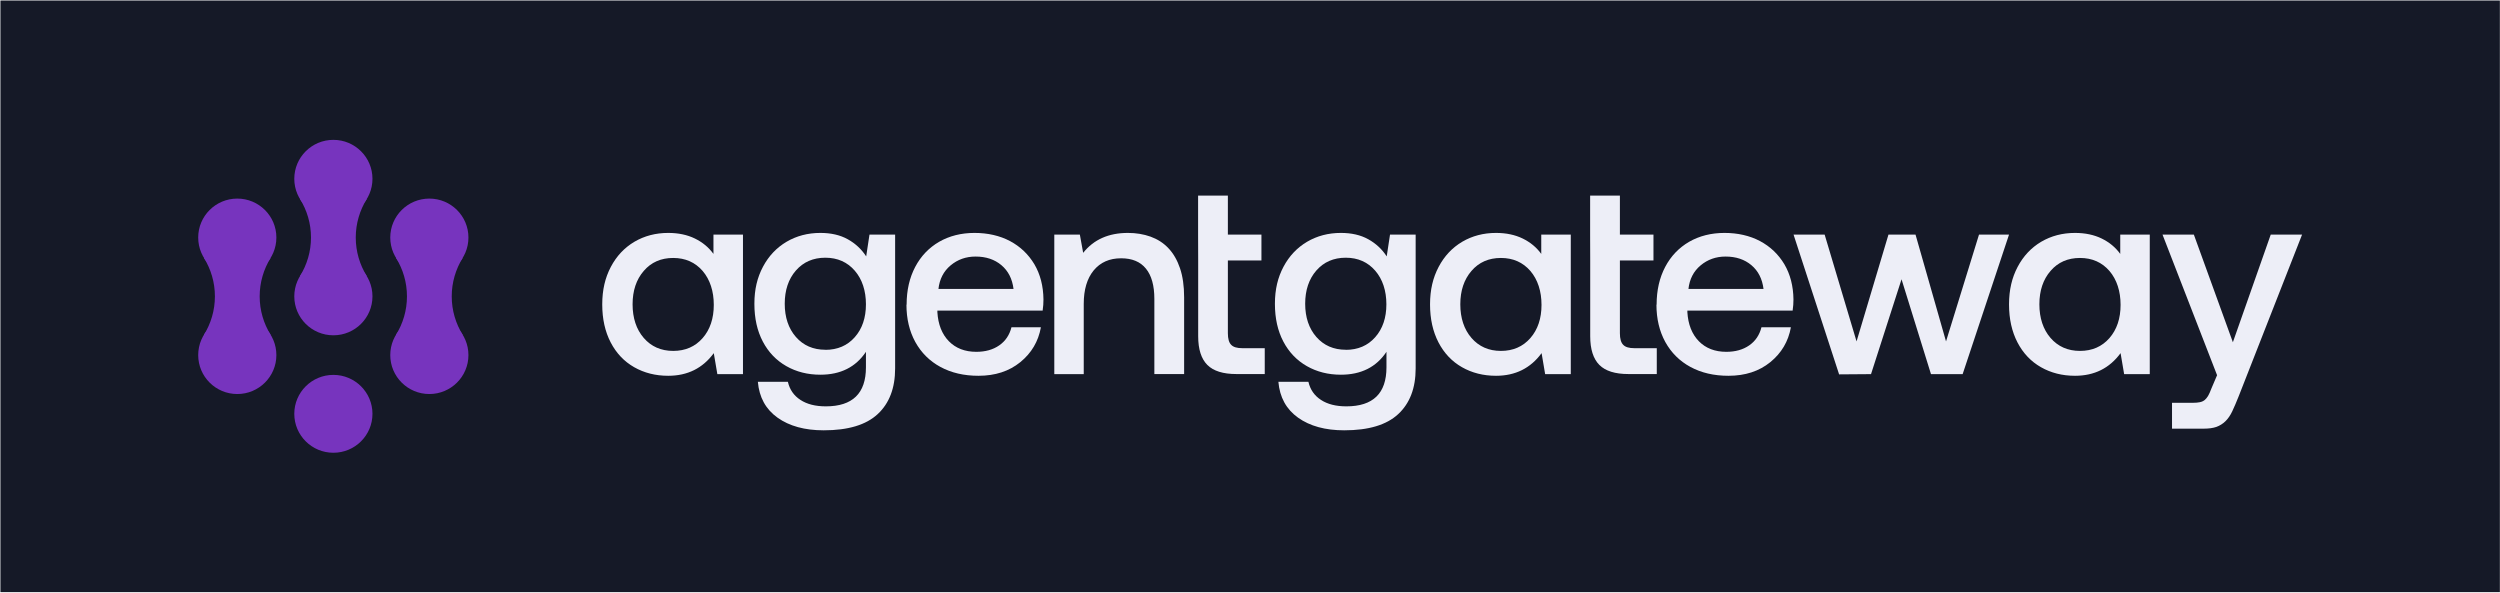
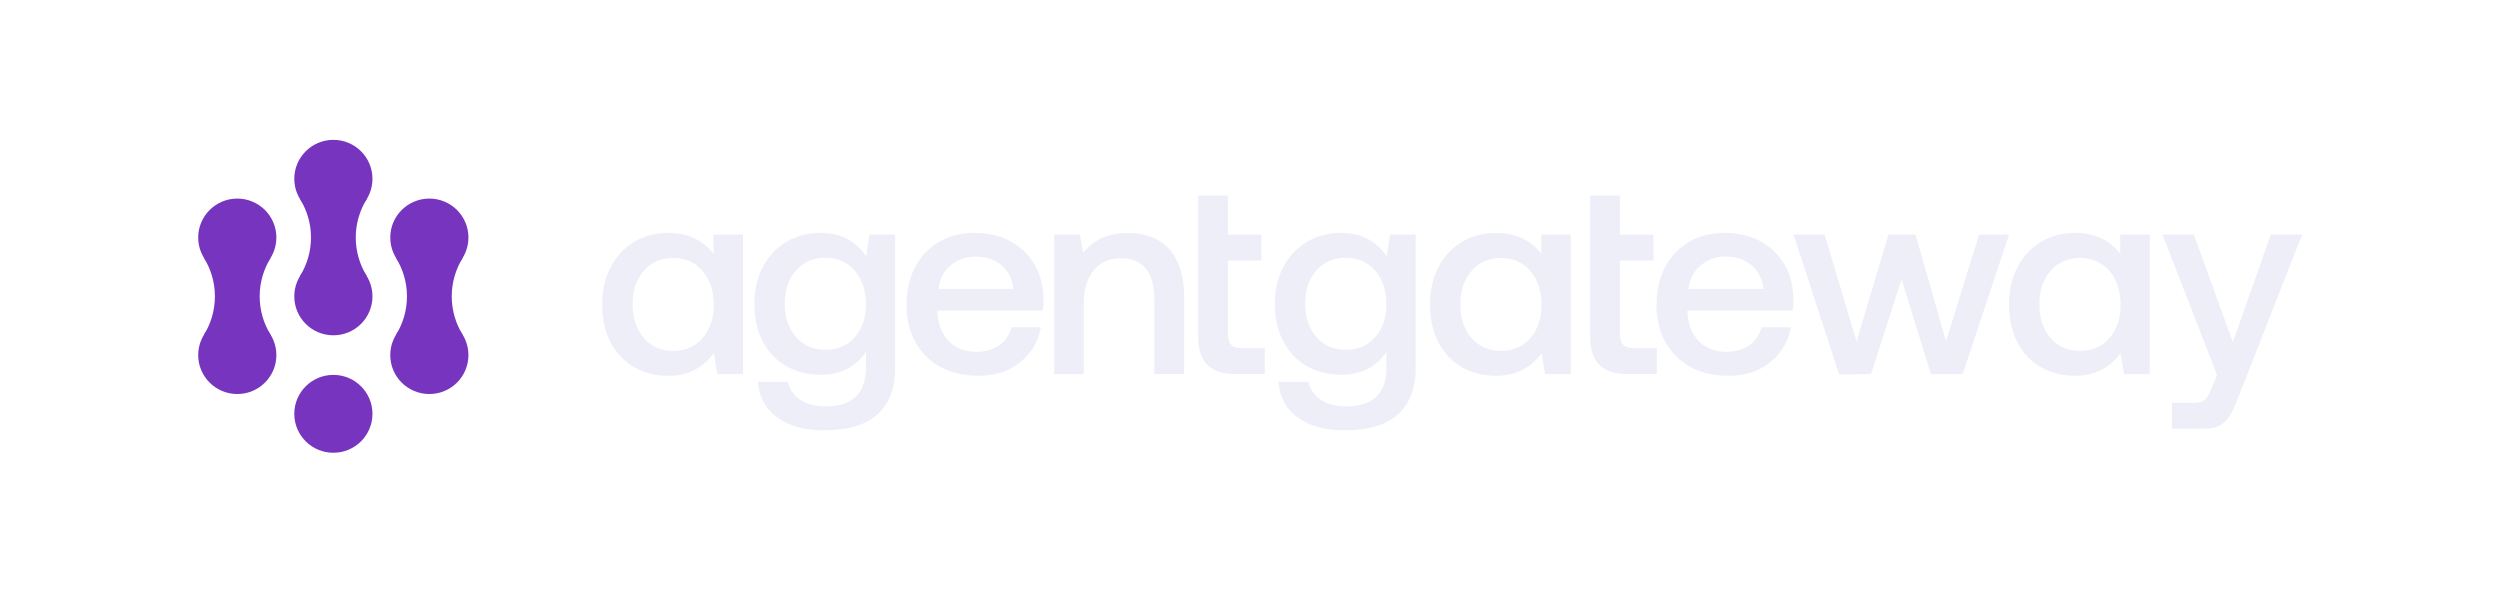
<svg xmlns="http://www.w3.org/2000/svg" width="4496" height="1065" viewBox="0 0 4496 1065" fill="none">
-   <rect width="4495" height="1064" transform="translate(0.757812 0.879395)" fill="#151927" />
  <path d="M599.547 391.562C638.371 391.562 669.844 360.212 669.844 321.54C669.844 282.867 638.371 251.517 599.547 251.517C560.723 251.517 529.25 282.867 529.25 321.54C529.25 360.212 560.723 391.562 599.547 391.562Z" fill="#7734be" />
  <path d="M599.547 602.999C638.371 602.999 669.844 571.649 669.844 532.977C669.844 494.304 638.371 462.954 599.547 462.954C560.723 462.954 529.25 494.304 529.25 532.977C529.25 571.649 560.723 602.999 599.547 602.999Z" fill="#7734be" />
  <path d="M639.796 427.162C639.796 401.93 647.062 378.263 659.432 358.117L599.542 321.345L539.652 358.117C552.023 378.263 559.288 401.734 559.288 427.162C559.288 452.589 552.023 476.06 539.652 496.206L599.542 532.978L659.432 496.206C647.062 476.06 639.796 452.589 639.796 427.162Z" fill="#7734be" />
  <path d="M772.141 497.183C810.965 497.183 842.438 465.833 842.438 427.16C842.438 388.488 810.965 357.137 772.141 357.137C733.317 357.137 701.844 388.488 701.844 427.16C701.844 465.833 733.317 497.183 772.141 497.183Z" fill="#7734be" />
  <path d="M772.141 708.62C810.965 708.62 842.438 677.27 842.438 638.597C842.438 599.925 810.965 568.574 772.141 568.574C733.317 568.574 701.844 599.925 701.844 638.597C701.844 677.27 733.317 708.62 772.141 708.62Z" fill="#7734be" />
  <path d="M812.39 532.977C812.39 507.745 819.655 484.079 832.026 463.932L772.136 427.161L712.246 463.932C724.617 484.079 731.882 507.55 731.882 532.977C731.882 558.404 724.617 581.876 712.246 602.022L772.136 638.793L832.026 602.022C819.655 581.876 812.39 558.404 812.39 532.977Z" fill="#7734be" />
  <path d="M426.746 497.183C465.57 497.183 497.043 465.833 497.043 427.16C497.043 388.488 465.57 357.137 426.746 357.137C387.922 357.137 356.449 388.488 356.449 427.16C356.449 465.833 387.922 497.183 426.746 497.183Z" fill="#7734be" />
  <path d="M426.746 708.619C465.57 708.619 497.043 677.268 497.043 638.596C497.043 599.924 465.57 568.573 426.746 568.573C387.922 568.573 356.449 599.924 356.449 638.596C356.449 677.268 387.922 708.619 426.746 708.619Z" fill="#7734be" />
  <path d="M466.996 532.976C466.996 507.744 474.261 484.077 486.632 463.931L426.742 427.159L366.852 463.931C379.222 484.077 386.488 507.548 386.488 532.976C386.488 558.403 379.222 581.874 366.852 602.02L426.742 638.792L486.632 602.02C474.261 581.874 466.996 558.403 466.996 532.976Z" fill="#7734be" />
  <path d="M599.547 814.242C638.371 814.242 669.844 782.891 669.844 744.219C669.844 705.547 638.371 674.196 599.547 674.196C560.723 674.196 529.25 705.547 529.25 744.219C529.25 782.891 560.723 814.242 599.547 814.242Z" fill="#7734be" />
  <path d="M1336.17 421.861V672.833H1290.07L1283.67 635.09C1263.75 662.283 1236.38 675.804 1201.74 675.804C1178.83 675.804 1158.46 670.604 1140.47 660.351C1122.47 650.098 1108.35 635.239 1098.23 615.773C1088.12 596.308 1083.07 573.573 1083.07 547.421C1083.07 521.269 1088.27 499.426 1098.53 479.961C1108.79 460.495 1122.92 445.488 1140.91 434.789C1158.91 424.239 1179.13 418.89 1201.74 418.89C1220.03 418.89 1236.09 422.307 1249.77 428.994C1263.45 435.68 1274.6 444.893 1283.08 456.632V421.861H1336.02H1336.17ZM1210.66 631.078C1232.52 631.078 1250.21 623.352 1263.6 608.047C1276.98 592.742 1283.67 572.682 1283.67 548.313C1283.67 523.944 1276.98 502.844 1263.6 487.242C1250.21 471.788 1232.52 463.913 1210.66 463.913C1188.8 463.913 1171.1 471.64 1157.72 487.242C1144.33 502.695 1137.64 522.755 1137.64 547.273C1137.64 571.79 1144.33 592.296 1157.72 607.749C1171.1 623.203 1188.8 631.078 1210.66 631.078Z" fill="#EDEEF7" />
  <path d="M2824.89 421.861V672.833H2778.79L2772.4 635.09C2752.47 662.283 2725.11 675.804 2690.46 675.804C2667.56 675.804 2647.18 670.604 2629.19 660.351C2611.2 650.098 2597.07 635.239 2586.96 615.773C2576.85 596.308 2571.79 573.573 2571.79 547.421C2571.79 521.269 2576.99 499.426 2587.25 479.961C2597.52 460.495 2611.64 445.488 2629.64 434.789C2647.63 424.239 2667.85 418.89 2690.46 418.89C2708.75 418.89 2724.81 422.307 2738.49 428.994C2752.17 435.68 2763.33 444.893 2771.8 456.632V421.861H2824.74H2824.89ZM2699.23 631.078C2721.09 631.078 2738.79 623.352 2752.17 608.047C2765.56 592.742 2772.25 572.682 2772.25 548.313C2772.25 523.944 2765.56 502.844 2752.17 487.242C2738.79 471.788 2721.09 463.913 2699.23 463.913C2677.37 463.913 2659.68 471.64 2646.29 487.242C2632.91 502.695 2626.22 522.755 2626.22 547.273C2626.22 571.79 2632.91 592.296 2646.29 607.749C2659.68 623.203 2677.37 631.078 2699.23 631.078Z" fill="#EDEEF7" />
  <path d="M3866.14 421.861V672.833H3820.05L3813.65 635.09C3793.72 662.283 3766.36 675.804 3731.71 675.804C3708.81 675.804 3688.44 670.604 3670.44 660.351C3652.45 650.098 3638.32 635.239 3628.21 615.773C3618.1 596.308 3613.04 573.573 3613.04 547.421C3613.04 521.269 3618.25 499.426 3628.51 479.961C3638.77 460.495 3652.9 445.488 3670.89 434.789C3688.88 424.239 3709.11 418.89 3731.71 418.89C3750 418.89 3766.06 422.307 3779.75 428.994C3793.43 435.68 3804.58 444.893 3813.06 456.632V421.861H3866H3866.14ZM3740.63 631.078C3762.49 631.078 3780.19 623.352 3793.58 608.047C3806.96 592.742 3813.65 572.682 3813.65 548.313C3813.65 523.944 3806.96 502.844 3793.58 487.242C3780.19 471.788 3762.49 463.913 3740.63 463.913C3718.77 463.913 3701.08 471.64 3687.69 487.242C3674.31 502.695 3667.62 522.755 3667.62 547.273C3667.62 571.79 3674.31 592.296 3687.69 607.749C3701.08 623.203 3718.77 631.078 3740.63 631.078Z" fill="#EDEEF7" />
  <path d="M1609.79 421.861V662.58C1609.79 697.945 1599.38 725.285 1578.42 744.751C1557.45 764.216 1525.18 773.875 1481.31 773.875C1447.25 773.875 1419.6 766.297 1398.33 751.14C1377.06 735.984 1365.32 714.438 1362.94 686.652H1416.92C1420.19 700.768 1427.77 711.615 1439.52 719.193C1451.27 726.92 1466.44 730.783 1485.18 730.783C1533.21 730.783 1557.3 707.454 1557.3 660.648V632.713C1539.01 660.202 1511.65 673.873 1475.36 673.873C1452.46 673.873 1432.09 668.672 1414.09 658.419C1396.1 648.166 1381.97 633.456 1371.86 614.288C1361.75 595.119 1356.69 572.533 1356.69 546.381C1356.69 520.229 1361.9 498.98 1372.16 479.664C1382.42 460.347 1396.55 445.488 1414.54 434.789C1432.53 424.239 1452.76 418.89 1475.36 418.89C1494.4 418.89 1510.75 422.604 1524.43 430.183C1538.12 437.761 1549.27 448.014 1557.75 461.09L1563.69 421.861H1609.79ZM1484.28 629.147C1506.14 629.147 1523.84 621.569 1537.22 606.412C1550.61 591.256 1557.3 571.493 1557.3 547.273C1557.3 523.052 1550.61 502.25 1537.22 486.796C1523.84 471.342 1506.14 463.467 1484.28 463.467C1462.42 463.467 1444.73 471.194 1431.34 486.499C1417.96 501.804 1411.27 521.864 1411.27 546.233C1411.27 570.602 1417.96 590.661 1431.34 605.966C1444.73 621.271 1462.42 628.998 1484.28 628.998V629.147Z" fill="#EDEEF7" />
  <path d="M1630.46 547.867C1630.46 522.012 1635.67 499.426 1645.93 479.961C1656.19 460.495 1670.61 445.488 1689.05 434.789C1707.49 424.239 1728.76 418.89 1752.55 418.89C1776.34 418.89 1798.06 423.793 1816.5 433.6C1834.94 443.407 1849.51 457.375 1860.22 475.206C1870.77 493.185 1876.28 514.285 1876.57 538.506C1876.57 545.044 1876.13 551.73 1875.09 558.566H1685.78V561.538C1687.12 583.38 1693.96 600.766 1706.3 613.545C1718.79 626.323 1735.3 632.713 1755.82 632.713C1772.18 632.713 1785.86 628.849 1797.01 621.123C1808.17 613.396 1815.45 602.549 1819.02 588.581H1871.96C1867.35 614.139 1855.01 634.942 1834.94 651.287C1814.86 667.632 1789.73 675.804 1759.69 675.804C1733.52 675.804 1710.76 670.455 1691.28 659.905C1671.8 649.355 1656.78 634.347 1646.08 615.03C1635.52 595.714 1630.16 573.425 1630.16 547.867H1630.46ZM1822.74 519.783C1820.51 501.507 1813.22 487.242 1800.88 476.84C1788.69 466.588 1773.22 461.387 1754.48 461.387C1737.09 461.387 1722.21 466.736 1709.57 477.286C1696.93 487.836 1689.65 502.101 1687.71 519.635H1822.59L1822.74 519.783Z" fill="#EDEEF7" />
  <path d="M1895.91 421.861H1942.01L1947.95 454.7C1966.99 430.777 1993.76 418.89 2028.41 418.89C2043.13 418.89 2056.66 421.119 2069.15 425.576C2081.49 430.034 2092.35 436.869 2101.27 446.379C2110.34 455.889 2117.18 467.925 2122.09 482.338C2127 496.752 2129.53 514.285 2129.53 534.494V672.684H2075.99V537.466C2075.99 513.691 2070.94 495.414 2060.82 483.081C2050.71 470.6 2035.84 464.507 2016.21 464.507C1995.24 464.507 1978.89 471.788 1966.84 486.35C1954.94 500.912 1949 520.972 1949 546.381V672.833H1896.05V421.861H1895.91Z" fill="#EDEEF7" />
  <path d="M2154.66 421.862V351.726H2208.2V421.862H2268.57V468.371H2208.2V599.28C2208.2 609.087 2210.13 616.071 2214.14 620.083C2218.01 624.243 2224.7 626.175 2234.22 626.175H2274.52V672.684H2223.51C2199.57 672.684 2182.17 667.186 2171.32 656.339C2160.31 645.343 2154.81 628.107 2154.81 604.629V468.371" fill="#EDEEF7" />
  <path d="M2859.69 421.862V351.726H2913.22V421.862H2973.6V468.371H2913.22V599.28C2913.22 609.087 2915.16 616.071 2919.17 620.083C2923.04 624.243 2929.73 626.175 2939.25 626.175H2979.55V672.684H2928.54C2904.6 672.684 2887.2 667.186 2876.34 656.339C2865.34 645.343 2859.84 628.107 2859.84 604.629V468.371" fill="#EDEEF7" />
  <path d="M2545.91 421.861V662.58C2545.91 697.945 2535.5 725.285 2514.53 744.751C2493.57 764.216 2461.3 773.875 2417.43 773.875C2383.37 773.875 2355.71 766.297 2334.45 751.14C2313.18 735.984 2301.43 714.438 2299.05 686.652H2353.04C2356.31 700.768 2363.89 711.615 2375.64 719.193C2387.39 726.92 2402.56 730.783 2421.29 730.783C2469.33 730.783 2493.42 707.454 2493.42 660.648V632.713C2475.13 660.202 2447.76 673.873 2411.48 673.873C2388.58 673.873 2368.2 668.672 2350.21 658.419C2332.22 648.166 2318.09 633.456 2307.98 614.288C2297.86 595.119 2292.81 572.533 2292.81 546.381C2292.81 520.229 2298.01 498.98 2308.27 479.664C2318.54 460.347 2332.66 445.488 2350.66 434.789C2368.65 424.239 2388.87 418.89 2411.48 418.89C2430.51 418.89 2446.87 422.604 2460.55 430.183C2474.23 437.761 2485.39 448.014 2493.86 461.09L2499.81 421.861H2545.91ZM2420.25 629.147C2442.11 629.147 2459.81 621.569 2473.19 606.412C2486.58 591.256 2493.27 571.493 2493.27 547.273C2493.27 523.052 2486.58 502.25 2473.19 486.796C2459.81 471.342 2442.11 463.467 2420.25 463.467C2398.39 463.467 2380.7 471.194 2367.31 486.499C2353.93 501.804 2347.24 521.864 2347.24 546.233C2347.24 570.602 2353.93 590.661 2367.31 605.966C2380.7 621.271 2398.39 628.998 2420.25 628.998V629.147Z" fill="#EDEEF7" />
  <path d="M2979.25 547.867C2979.25 522.012 2984.45 499.426 2994.71 479.961C3004.97 460.495 3019.4 445.488 3037.84 434.789C3056.28 424.239 3077.54 418.89 3101.34 418.89C3125.13 418.89 3146.84 423.793 3165.28 433.6C3183.72 443.407 3198.29 457.375 3209 475.206C3219.56 493.185 3225.06 514.285 3225.36 538.506C3225.36 545.044 3224.91 551.73 3223.87 558.566H3034.57V561.538C3035.9 583.38 3042.75 600.766 3055.09 613.545C3067.58 626.323 3084.09 632.713 3104.61 632.713C3120.97 632.713 3134.65 628.849 3145.8 621.123C3156.95 613.396 3164.24 602.549 3167.81 588.581H3220.75C3216.14 614.139 3203.8 634.942 3183.72 651.287C3163.65 667.632 3138.51 675.804 3108.47 675.804C3082.3 675.804 3059.55 670.455 3040.07 659.905C3020.59 649.355 3005.57 634.347 2994.86 615.03C2984.3 595.714 2978.95 573.425 2978.95 547.867H2979.25ZM3171.53 519.783C3169.3 501.507 3162.01 487.242 3149.67 476.84C3137.47 466.588 3122.01 461.387 3103.27 461.387C3085.87 461.387 3071 466.736 3058.36 477.286C3045.72 487.836 3038.43 502.101 3036.5 519.635H3171.38L3171.53 519.783Z" fill="#EDEEF7" />
  <path d="M3225.51 421.862H3281.43L3338.83 613.99L3396.23 421.862H3444.86L3499.73 613.99L3559.06 421.862H3613.05L3529.62 672.833H3472.67L3419.72 502.25L3364.85 672.833L3307.45 673.278L3225.51 421.862Z" fill="#EDEEF7" />
  <path d="M3945.41 421.862L4015.6 615.476L4083.71 421.862H4140.07L4026.3 712.061C4021.99 722.908 4018.13 731.972 4014.56 739.55C4010.99 747.129 4006.82 753.072 4002.07 757.678C3997.31 762.285 3991.95 765.554 3985.86 767.783C3979.76 769.863 3972.17 770.903 3963.1 770.903H3906.15V724.394H3943.47C3948.38 724.394 3952.55 724.097 3955.97 723.354C3959.39 722.759 3962.21 721.422 3964.59 719.639C3966.82 717.856 3969.05 715.33 3970.99 712.061C3972.92 708.792 3974.85 704.334 3976.93 698.836L3987.19 674.764L3889.05 421.862H3945.41Z" fill="#EDEEF7" />
</svg>
